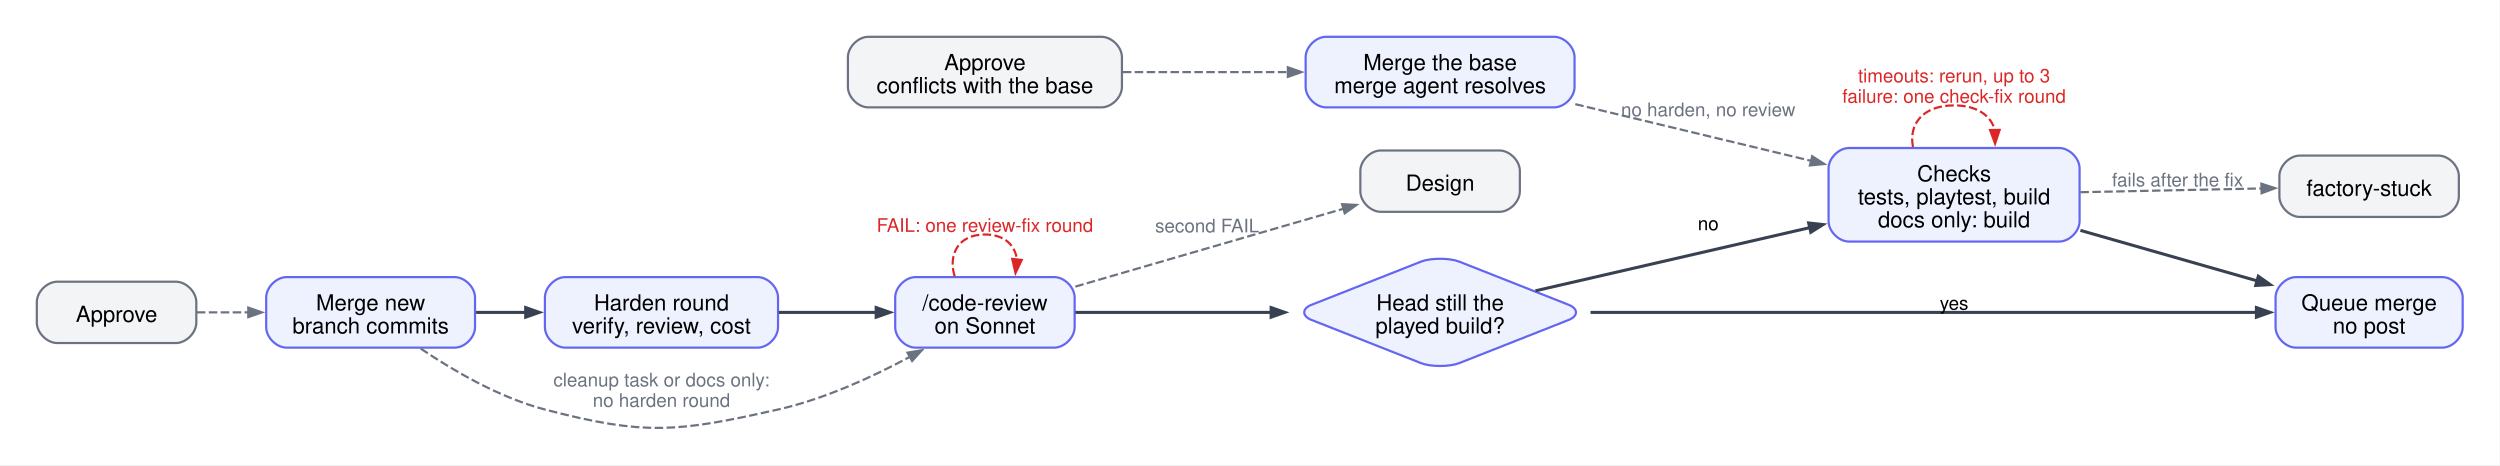
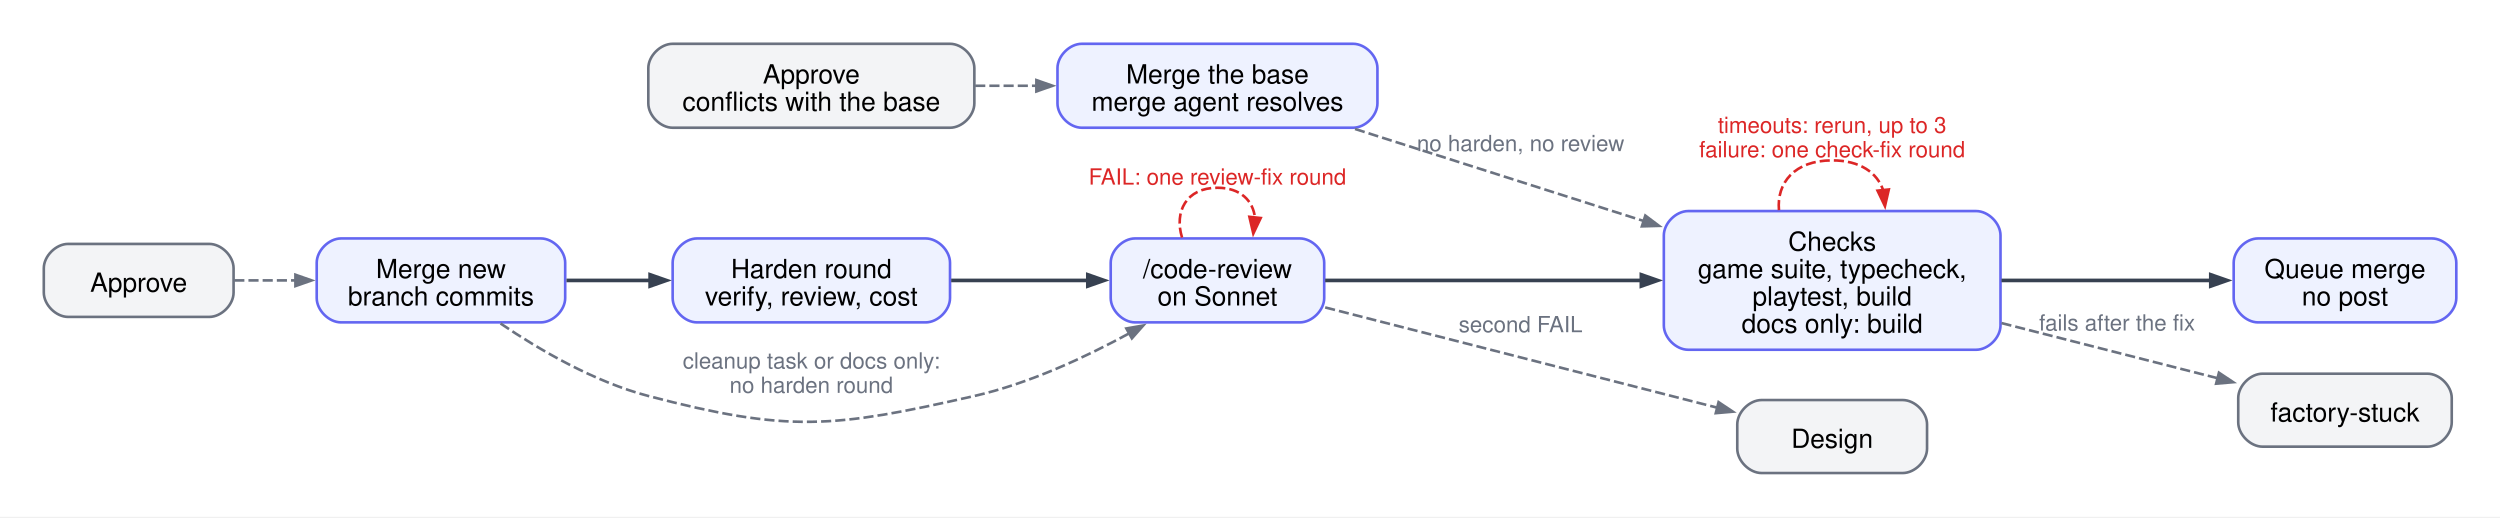
- <svg xmlns="http://www.w3.org/2000/svg" width="1467pt" height="273pt" viewBox="0.00 0.00 1467.00 273.00">
-   <g id="graph0" class="graph" transform="scale(1 1) rotate(0) translate(21.6 251.21)">
-     <polygon fill="white" stroke="none" points="-21.6,21.6 -21.6,-251.21 1445.1,-251.21 1445.1,21.6 -21.6,21.6" />
+ <svg xmlns="http://www.w3.org/2000/svg" width="1233pt" height="255pt" viewBox="0.00 0.00 1233.00 255.00">
+   <g id="graph0" class="graph" transform="scale(1 1) rotate(0) translate(21.6 233.3)">
+     <polygon fill="white" stroke="none" points="-21.6,21.6 -21.6,-233.3 1211.45,-233.3 1211.45,21.6 -21.6,21.6" />
    <g id="node1" class="node">
-       <path fill="#eef2ff" stroke="#6366f1" stroke-width="1.3" d="M245.15,-88.61C245.15,-88.61 146.6,-88.61 146.6,-88.61 140.6,-88.61 134.6,-82.61 134.6,-76.61 134.6,-76.61 134.6,-59.21 134.6,-59.21 134.6,-53.21 140.6,-47.21 146.6,-47.21 146.6,-47.21 245.15,-47.21 245.15,-47.21 251.15,-47.21 257.15,-53.21 257.15,-59.21 257.15,-59.21 257.15,-76.61 257.15,-76.61 257.15,-82.61 251.15,-88.61 245.15,-88.61" />
-       <text xml:space="preserve" text-anchor="middle" x="195.88" y="-69.06" font-family="Helvetica,sans-Serif" font-size="13.00">Merge new</text>
-       <text xml:space="preserve" text-anchor="middle" x="195.88" y="-55.56" font-family="Helvetica,sans-Serif" font-size="13.00">branch commits</text>
+       <path fill="#eef2ff" stroke="#6366f1" stroke-width="1.3" d="M245.15,-115.7C245.15,-115.7 146.6,-115.7 146.6,-115.7 140.6,-115.7 134.6,-109.7 134.6,-103.7 134.6,-103.7 134.6,-86.3 134.6,-86.3 134.6,-80.3 140.6,-74.3 146.6,-74.3 146.6,-74.3 245.15,-74.3 245.15,-74.3 251.15,-74.3 257.15,-80.3 257.15,-86.3 257.15,-86.3 257.15,-103.7 257.15,-103.7 257.15,-109.7 251.15,-115.7 245.15,-115.7" />
+       <text xml:space="preserve" text-anchor="middle" x="195.88" y="-96.15" font-family="Helvetica,sans-Serif" font-size="13.00">Merge new</text>
+       <text xml:space="preserve" text-anchor="middle" x="195.88" y="-82.65" font-family="Helvetica,sans-Serif" font-size="13.00">branch commits</text>
    </g>
    <g id="node2" class="node">
-       <path fill="#eef2ff" stroke="#6366f1" stroke-width="1.3" d="M422.95,-88.61C422.95,-88.61 310.15,-88.61 310.15,-88.61 304.15,-88.61 298.15,-82.61 298.15,-76.61 298.15,-76.61 298.15,-59.21 298.15,-59.21 298.15,-53.21 304.15,-47.21 310.15,-47.21 310.15,-47.21 422.95,-47.21 422.95,-47.21 428.95,-47.21 434.95,-53.21 434.95,-59.21 434.95,-59.21 434.95,-76.61 434.95,-76.61 434.95,-82.61 428.95,-88.61 422.95,-88.61" />
-       <text xml:space="preserve" text-anchor="middle" x="366.55" y="-69.06" font-family="Helvetica,sans-Serif" font-size="13.00">Harden round</text>
-       <text xml:space="preserve" text-anchor="middle" x="366.55" y="-55.56" font-family="Helvetica,sans-Serif" font-size="13.00">verify, review, cost</text>
+       <path fill="#eef2ff" stroke="#6366f1" stroke-width="1.3" d="M434.95,-115.7C434.95,-115.7 322.15,-115.7 322.15,-115.7 316.15,-115.7 310.15,-109.7 310.15,-103.7 310.15,-103.7 310.15,-86.3 310.15,-86.3 310.15,-80.3 316.15,-74.3 322.15,-74.3 322.15,-74.3 434.95,-74.3 434.95,-74.3 440.95,-74.3 446.95,-80.3 446.95,-86.3 446.95,-86.3 446.95,-103.7 446.95,-103.7 446.95,-109.7 440.95,-115.7 434.95,-115.7" />
+       <text xml:space="preserve" text-anchor="middle" x="378.55" y="-96.15" font-family="Helvetica,sans-Serif" font-size="13.00">Harden round</text>
+       <text xml:space="preserve" text-anchor="middle" x="378.55" y="-82.65" font-family="Helvetica,sans-Serif" font-size="13.00">verify, review, cost</text>
    </g>
    <g id="edge1" class="edge">
-       <path fill="none" stroke="#374151" stroke-width="1.8" d="M257.77,-67.91C267.26,-67.91 277.19,-67.91 287.01,-67.91" />
-       <polygon fill="#374151" stroke="#374151" stroke-width="1.8" points="286.87,-70.71 294.87,-67.91 286.87,-65.11 286.87,-70.71" />
+       <path fill="none" stroke="#374151" stroke-width="1.8" d="M257.79,-95C271.1,-95 285.36,-95 299.24,-95" />
+       <polygon fill="#374151" stroke="#374151" stroke-width="1.8" points="299.03,-97.8 307.03,-95 299.03,-92.2 299.03,-97.8" />
    </g>
    <g id="node3" class="node">
-       <path fill="#eef2ff" stroke="#6366f1" stroke-width="1.3" d="M597,-88.61C597,-88.61 515.7,-88.61 515.7,-88.61 509.7,-88.61 503.7,-82.61 503.7,-76.61 503.7,-76.61 503.7,-59.21 503.7,-59.21 503.7,-53.21 509.7,-47.21 515.7,-47.21 515.7,-47.21 597,-47.21 597,-47.21 603,-47.21 609,-53.21 609,-59.21 609,-59.21 609,-76.61 609,-76.61 609,-82.61 603,-88.61 597,-88.61" />
-       <text xml:space="preserve" text-anchor="middle" x="556.35" y="-69.06" font-family="Helvetica,sans-Serif" font-size="13.00">/code-review</text>
-       <text xml:space="preserve" text-anchor="middle" x="556.35" y="-55.56" font-family="Helvetica,sans-Serif" font-size="13.00">on Sonnet</text>
+       <path fill="#eef2ff" stroke="#6366f1" stroke-width="1.3" d="M619.5,-115.7C619.5,-115.7 538.2,-115.7 538.2,-115.7 532.2,-115.7 526.2,-109.7 526.2,-103.7 526.2,-103.7 526.2,-86.3 526.2,-86.3 526.2,-80.3 532.2,-74.3 538.2,-74.3 538.2,-74.3 619.5,-74.3 619.5,-74.3 625.5,-74.3 631.5,-80.3 631.5,-86.3 631.5,-86.3 631.5,-103.7 631.5,-103.7 631.5,-109.7 625.5,-115.7 619.5,-115.7" />
+       <text xml:space="preserve" text-anchor="middle" x="578.85" y="-96.15" font-family="Helvetica,sans-Serif" font-size="13.00">/code-review</text>
+       <text xml:space="preserve" text-anchor="middle" x="578.85" y="-82.65" font-family="Helvetica,sans-Serif" font-size="13.00">on Sonnet</text>
+     </g>
+     <g id="edge8" class="edge">
+       <path fill="none" stroke="#6b7280" stroke-width="1.3" stroke-dasharray="5,2" d="M225.27,-73.75C244.68,-60.61 271.61,-44.96 298.15,-38 367.28,-19.88 389.26,-22.16 458.95,-38 485.75,-44.09 513.57,-57.01 535.55,-69.01" />
+       <polygon fill="#6b7280" stroke="#6b7280" stroke-width="1.3" points="533.91,-71.3 542.26,-72.76 536.64,-66.41 533.91,-71.3" />
+       <text xml:space="preserve" text-anchor="middle" x="378.55" y="-51.55" font-family="Helvetica,sans-Serif" font-size="11.00" fill="#6b7280">cleanup task or docs only:</text>
+       <text xml:space="preserve" text-anchor="middle" x="378.55" y="-39.55" font-family="Helvetica,sans-Serif" font-size="11.00" fill="#6b7280">no harden round</text>
+     </g>
+     <g id="edge2" class="edge">
+       <path fill="none" stroke="#374151" stroke-width="1.8" d="M447.52,-95C469.38,-95 493.51,-95 514.99,-95" />
+       <polygon fill="#374151" stroke="#374151" stroke-width="1.8" points="514.91,-97.8 522.91,-95 514.91,-92.2 514.91,-97.8" />
+     </g>
+     <g id="edge6" class="edge">
+       <path fill="none" stroke="#dc2626" stroke-width="1.3" stroke-dasharray="5,2" d="M561.38,-116.15C557.49,-128.8 563.32,-140.7 578.85,-140.7 590.26,-140.7 596.43,-134.28 597.36,-125.86" />
+       <polygon fill="#dc2626" stroke="#dc2626" stroke-width="1.3" points="600.17,-125.77 596.53,-118.11 594.6,-126.36 600.17,-125.77" />
+       <text xml:space="preserve" text-anchor="middle" x="578.85" y="-142.25" font-family="Helvetica,sans-Serif" font-size="11.00" fill="#dc2626">FAIL: one review-fix round</text>
+     </g>
+     <g id="node4" class="node">
+       <path fill="#eef2ff" stroke="#6366f1" stroke-width="1.3" d="M953.05,-129.2C953.05,-129.2 811,-129.2 811,-129.2 805,-129.2 799,-123.2 799,-117.2 799,-117.2 799,-72.8 799,-72.8 799,-66.8 805,-60.8 811,-60.8 811,-60.8 953.05,-60.8 953.05,-60.8 959.05,-60.8 965.05,-66.8 965.05,-72.8 965.05,-72.8 965.05,-117.2 965.05,-117.2 965.05,-123.2 959.05,-129.2 953.05,-129.2" />
+       <text xml:space="preserve" text-anchor="middle" x="882.02" y="-109.65" font-family="Helvetica,sans-Serif" font-size="13.00">Checks</text>
+       <text xml:space="preserve" text-anchor="middle" x="882.02" y="-96.15" font-family="Helvetica,sans-Serif" font-size="13.00">game suite, typecheck,</text>
+       <text xml:space="preserve" text-anchor="middle" x="882.02" y="-82.65" font-family="Helvetica,sans-Serif" font-size="13.00">playtest, build</text>
+       <text xml:space="preserve" text-anchor="middle" x="882.02" y="-69.15" font-family="Helvetica,sans-Serif" font-size="13.00">docs only: build</text>
+     </g>
+     <g id="edge3" class="edge">
+       <path fill="none" stroke="#374151" stroke-width="1.8" d="M631.97,-95C674.89,-95 736.81,-95 788.18,-95" />
+       <polygon fill="#374151" stroke="#374151" stroke-width="1.8" points="787.91,-97.8 795.91,-95 787.91,-92.2 787.91,-97.8" />
+     </g>
+     <g id="node9" class="node">
+       <path fill="#f3f4f6" stroke="#6b7280" stroke-width="1.3" d="M916.82,-36C916.82,-36 847.22,-36 847.22,-36 841.22,-36 835.22,-30 835.22,-24 835.22,-24 835.22,-12 835.22,-12 835.22,-6 841.22,0 847.22,0 847.22,0 916.82,0 916.82,0 922.82,0 928.82,-6 928.82,-12 928.82,-12 928.82,-24 928.82,-24 928.82,-30 922.82,-36 916.82,-36" />
+       <text xml:space="preserve" text-anchor="middle" x="882.02" y="-12.4" font-family="Helvetica,sans-Serif" font-size="13.00">Design</text>
+     </g>
+     <g id="edge11" class="edge">
+       <path fill="none" stroke="#6b7280" stroke-width="1.3" stroke-dasharray="5,2" d="M631.97,-81.68C685.97,-67.87 770.05,-46.37 825.33,-32.24" />
+       <polygon fill="#6b7280" stroke="#6b7280" stroke-width="1.3" points="826,-34.96 833.06,-30.26 824.62,-29.53 826,-34.96" />
+       <text xml:space="preserve" text-anchor="middle" x="728.37" y="-69.45" font-family="Helvetica,sans-Serif" font-size="11.00" fill="#6b7280">second FAIL</text>
+     </g>
+     <g id="edge5" class="edge">
+       <path fill="none" stroke="#dc2626" stroke-width="1.3" stroke-dasharray="5,2" d="M855.78,-129.66C854.61,-143.06 863.36,-154.2 882.02,-154.2 895.88,-154.2 904.27,-148.06 907.2,-139.42" />
+       <polygon fill="#dc2626" stroke="#dc2626" stroke-width="1.3" points="909.96,-139.87 908.06,-131.62 904.4,-139.26 909.96,-139.87" />
+       <text xml:space="preserve" text-anchor="middle" x="882.02" y="-167.75" font-family="Helvetica,sans-Serif" font-size="11.00" fill="#dc2626">timeouts: rerun, up to 3</text>
+       <text xml:space="preserve" text-anchor="middle" x="882.02" y="-155.75" font-family="Helvetica,sans-Serif" font-size="11.00" fill="#dc2626">failure: one check-fix round</text>
+     </g>
+     <g id="node5" class="node">
+       <path fill="#eef2ff" stroke="#6366f1" stroke-width="1.3" d="M1177.85,-115.7C1177.85,-115.7 1092.05,-115.7 1092.05,-115.7 1086.05,-115.7 1080.05,-109.7 1080.05,-103.7 1080.05,-103.7 1080.05,-86.3 1080.05,-86.3 1080.05,-80.3 1086.05,-74.3 1092.05,-74.3 1092.05,-74.3 1177.85,-74.3 1177.85,-74.3 1183.85,-74.3 1189.85,-80.3 1189.85,-86.3 1189.85,-86.3 1189.85,-103.7 1189.85,-103.7 1189.85,-109.7 1183.85,-115.7 1177.85,-115.7" />
+       <text xml:space="preserve" text-anchor="middle" x="1134.95" y="-96.15" font-family="Helvetica,sans-Serif" font-size="13.00">Queue merge</text>
+       <text xml:space="preserve" text-anchor="middle" x="1134.95" y="-82.65" font-family="Helvetica,sans-Serif" font-size="13.00">no post</text>
+     </g>
+     <g id="edge4" class="edge">
+       <path fill="none" stroke="#374151" stroke-width="1.8" d="M965.53,-95C999.16,-95 1037.46,-95 1069.04,-95" />
+       <polygon fill="#374151" stroke="#374151" stroke-width="1.8" points="1068.75,-97.8 1076.75,-95 1068.75,-92.2 1068.75,-97.8" />
+     </g>
+     <g id="node10" class="node">
+       <path fill="#f3f4f6" stroke="#6b7280" stroke-width="1.3" d="M1175.6,-49C1175.6,-49 1094.3,-49 1094.3,-49 1088.3,-49 1082.3,-43 1082.3,-37 1082.3,-37 1082.3,-25 1082.3,-25 1082.3,-19 1088.3,-13 1094.3,-13 1094.3,-13 1175.6,-13 1175.6,-13 1181.6,-13 1187.6,-19 1187.6,-25 1187.6,-25 1187.6,-37 1187.6,-37 1187.6,-43 1181.6,-49 1175.6,-49" />
+       <text xml:space="preserve" text-anchor="middle" x="1134.95" y="-25.4" font-family="Helvetica,sans-Serif" font-size="13.00">factory-stuck</text>
+     </g>
+     <g id="edge12" class="edge">
+       <path fill="none" stroke="#6b7280" stroke-width="1.3" stroke-dasharray="5,2" d="M965.53,-73.96C1000.38,-65.07 1040.25,-54.9 1072.44,-46.69" />
+       <polygon fill="#6b7280" stroke="#6b7280" stroke-width="1.3" points="1072.78,-49.49 1079.83,-44.8 1071.39,-44.07 1072.78,-49.49" />
+       <text xml:space="preserve" text-anchor="middle" x="1022.55" y="-70.28" font-family="Helvetica,sans-Serif" font-size="11.00" fill="#6b7280">fails after the fix</text>
+     </g>
+     <g id="node6" class="node">
+       <path fill="#f3f4f6" stroke="#6b7280" stroke-width="1.3" d="M81.6,-113C81.6,-113 12,-113 12,-113 6,-113 0,-107 0,-101 0,-101 0,-89 0,-89 0,-83 6,-77 12,-77 12,-77 81.6,-77 81.6,-77 87.6,-77 93.6,-83 93.6,-89 93.6,-89 93.6,-101 93.6,-101 93.6,-107 87.6,-113 81.6,-113" />
+       <text xml:space="preserve" text-anchor="middle" x="46.8" y="-89.4" font-family="Helvetica,sans-Serif" font-size="13.00">Approve</text>
+     </g>
+     <g id="edge7" class="edge">
+       <path fill="none" stroke="#6b7280" stroke-width="1.3" stroke-dasharray="5,2" d="M93.93,-95C103.57,-95 113.94,-95 124.24,-95" />
+       <polygon fill="#6b7280" stroke="#6b7280" stroke-width="1.3" points="124.1,-97.8 132.1,-95 124.1,-92.2 124.1,-97.8" />
+     </g>
+     <g id="node7" class="node">
+       <path fill="#f3f4f6" stroke="#6b7280" stroke-width="1.3" d="M446.95,-211.7C446.95,-211.7 310.15,-211.7 310.15,-211.7 304.15,-211.7 298.15,-205.7 298.15,-199.7 298.15,-199.7 298.15,-182.3 298.15,-182.3 298.15,-176.3 304.15,-170.3 310.15,-170.3 310.15,-170.3 446.95,-170.3 446.95,-170.3 452.95,-170.3 458.95,-176.3 458.95,-182.3 458.95,-182.3 458.95,-199.7 458.95,-199.7 458.95,-205.7 452.95,-211.7 446.95,-211.7" />
+       <text xml:space="preserve" text-anchor="middle" x="378.55" y="-192.15" font-family="Helvetica,sans-Serif" font-size="13.00">Approve</text>
+       <text xml:space="preserve" text-anchor="middle" x="378.55" y="-178.65" font-family="Helvetica,sans-Serif" font-size="13.00">conflicts with the base</text>
+     </g>
+     <g id="node8" class="node">
+       <path fill="#eef2ff" stroke="#6366f1" stroke-width="1.3" d="M645.75,-211.7C645.75,-211.7 511.95,-211.7 511.95,-211.7 505.95,-211.7 499.95,-205.7 499.95,-199.7 499.95,-199.7 499.95,-182.3 499.95,-182.3 499.95,-176.3 505.95,-170.3 511.95,-170.3 511.95,-170.3 645.75,-170.3 645.75,-170.3 651.75,-170.3 657.75,-176.3 657.75,-182.3 657.75,-182.3 657.75,-199.7 657.75,-199.7 657.75,-205.7 651.75,-211.7 645.75,-211.7" />
+       <text xml:space="preserve" text-anchor="middle" x="578.85" y="-192.15" font-family="Helvetica,sans-Serif" font-size="13.00">Merge the base</text>
+       <text xml:space="preserve" text-anchor="middle" x="578.85" y="-178.65" font-family="Helvetica,sans-Serif" font-size="13.00">merge agent resolves</text>
+     </g>
+     <g id="edge9" class="edge">
+       <path fill="none" stroke="#6b7280" stroke-width="1.3" stroke-dasharray="5,2" d="M459.35,-191C469.38,-191 479.69,-191 489.84,-191" />
+       <polygon fill="#6b7280" stroke="#6b7280" stroke-width="1.3" points="489.54,-193.8 497.54,-191 489.54,-188.2 489.54,-193.8" />
    </g>
    <g id="edge10" class="edge">
-       <path fill="none" stroke="#6b7280" stroke-width="1.3" stroke-dasharray="5,2" d="M225.27,-46.66C244.68,-33.52 271.61,-17.87 298.15,-10.91 356.96,4.5 375.63,2.42 434.95,-10.91 462.04,-17 490.2,-29.91 512.47,-41.91" />
-       <polygon fill="#6b7280" stroke="#6b7280" stroke-width="1.3" points="510.93,-44.26 519.29,-45.67 513.64,-39.36 510.93,-44.26" />
-       <text xml:space="preserve" text-anchor="middle" x="366.55" y="-24.46" font-family="Helvetica,sans-Serif" font-size="11.00" fill="#6b7280">cleanup task or docs only:</text>
-       <text xml:space="preserve" text-anchor="middle" x="366.55" y="-12.46" font-family="Helvetica,sans-Serif" font-size="11.00" fill="#6b7280">no harden round</text>
-     </g>
-     <g id="edge2" class="edge">
-       <path fill="none" stroke="#374151" stroke-width="1.8" d="M435.35,-67.91C454.06,-67.91 474.27,-67.91 492.67,-67.91" />
-       <polygon fill="#374151" stroke="#374151" stroke-width="1.8" points="492.55,-70.71 500.55,-67.91 492.55,-65.11 492.55,-70.71" />
-     </g>
-     <g id="edge8" class="edge">
-       <path fill="none" stroke="#dc2626" stroke-width="1.3" stroke-dasharray="5,2" d="M538.61,-89.06C534.67,-101.71 540.58,-113.61 556.35,-113.61 567.93,-113.61 574.19,-107.19 575.14,-98.77" />
-       <polygon fill="#dc2626" stroke="#dc2626" stroke-width="1.3" points="577.95,-98.67 574.3,-91.02 572.38,-99.28 577.95,-98.67" />
-       <text xml:space="preserve" text-anchor="middle" x="556.35" y="-115.16" font-family="Helvetica,sans-Serif" font-size="11.00" fill="#dc2626">FAIL: one review-fix round</text>
-     </g>
-     <g id="node4" class="node">
-       <path fill="#eef2ff" stroke="#6366f1" stroke-width="1.3" d="M812.29,-97.71C812.29,-97.71 747.91,-72.31 747.91,-72.31 742.33,-70.11 742.33,-65.71 747.91,-63.51 747.91,-63.51 812.29,-38.11 812.29,-38.11 817.87,-35.91 829.03,-35.91 834.61,-38.11 834.61,-38.11 898.99,-63.51 898.99,-63.51 904.57,-65.71 904.57,-70.11 898.99,-72.31 898.99,-72.31 834.61,-97.71 834.61,-97.71 829.03,-99.91 817.87,-99.91 812.29,-97.71" />
-       <text xml:space="preserve" text-anchor="middle" x="823.45" y="-69.06" font-family="Helvetica,sans-Serif" font-size="13.00">Head still the</text>
-       <text xml:space="preserve" text-anchor="middle" x="823.45" y="-55.56" font-family="Helvetica,sans-Serif" font-size="13.00">played build?</text>
-     </g>
-     <g id="edge3" class="edge">
-       <path fill="none" stroke="#374151" stroke-width="1.8" d="M609.41,-67.91C642.21,-67.91 685.61,-67.91 724.66,-67.91" />
-       <polygon fill="#374151" stroke="#374151" stroke-width="1.8" points="724.3,-70.71 732.3,-67.91 724.3,-65.11 724.3,-70.71" />
-     </g>
-     <g id="node10" class="node">
-       <path fill="#f3f4f6" stroke="#6b7280" stroke-width="1.3" d="M858.25,-162.91C858.25,-162.91 788.65,-162.91 788.65,-162.91 782.65,-162.91 776.65,-156.91 776.65,-150.91 776.65,-150.91 776.65,-138.91 776.65,-138.91 776.65,-132.91 782.65,-126.91 788.65,-126.91 788.65,-126.91 858.25,-126.91 858.25,-126.91 864.25,-126.91 870.25,-132.91 870.25,-138.91 870.25,-138.91 870.25,-150.91 870.25,-150.91 870.25,-156.91 864.25,-162.91 858.25,-162.91" />
-       <text xml:space="preserve" text-anchor="middle" x="823.45" y="-139.31" font-family="Helvetica,sans-Serif" font-size="13.00">Design</text>
-     </g>
-     <g id="edge13" class="edge">
-       <path fill="none" stroke="#6b7280" stroke-width="1.3" stroke-dasharray="5,2" d="M609.41,-83.03C654.83,-96.22 720.56,-115.31 766.97,-128.79" />
-       <polygon fill="#6b7280" stroke="#6b7280" stroke-width="1.3" points="765.92,-131.41 774.38,-130.95 767.48,-126.03 765.92,-131.41" />
-       <text xml:space="preserve" text-anchor="middle" x="686.75" y="-114.86" font-family="Helvetica,sans-Serif" font-size="11.00" fill="#6b7280">second FAIL</text>
-     </g>
-     <g id="node5" class="node">
-       <path fill="#eef2ff" stroke="#6366f1" stroke-width="1.3" d="M1186.7,-164.36C1186.7,-164.36 1063.4,-164.36 1063.4,-164.36 1057.4,-164.36 1051.4,-158.36 1051.4,-152.36 1051.4,-152.36 1051.4,-121.46 1051.4,-121.46 1051.4,-115.46 1057.4,-109.46 1063.4,-109.46 1063.4,-109.46 1186.7,-109.46 1186.7,-109.46 1192.7,-109.46 1198.7,-115.46 1198.7,-121.46 1198.7,-121.46 1198.7,-152.36 1198.7,-152.36 1198.7,-158.36 1192.7,-164.36 1186.7,-164.36" />
-       <text xml:space="preserve" text-anchor="middle" x="1125.05" y="-144.81" font-family="Helvetica,sans-Serif" font-size="13.00">Checks</text>
-       <text xml:space="preserve" text-anchor="middle" x="1125.05" y="-131.31" font-family="Helvetica,sans-Serif" font-size="13.00">tests, playtest, build</text>
-       <text xml:space="preserve" text-anchor="middle" x="1125.05" y="-117.81" font-family="Helvetica,sans-Serif" font-size="13.00">docs only: build</text>
-     </g>
-     <g id="edge5" class="edge">
-       <path fill="none" stroke="#374151" stroke-width="1.8" d="M879.4,-80.57C924.44,-90.94 988.92,-105.79 1040.37,-117.64" />
-       <polygon fill="#374151" stroke="#374151" stroke-width="1.8" points="1039.73,-120.36 1048.16,-119.43 1040.99,-114.91 1039.73,-120.36" />
-       <text xml:space="preserve" text-anchor="middle" x="980.78" y="-116.14" font-family="Helvetica,sans-Serif" font-size="11.00">no</text>
-     </g>
-     <g id="node6" class="node">
-       <path fill="#eef2ff" stroke="#6366f1" stroke-width="1.3" d="M1411.5,-88.61C1411.5,-88.61 1325.7,-88.61 1325.7,-88.61 1319.7,-88.61 1313.7,-82.61 1313.7,-76.61 1313.7,-76.61 1313.7,-59.21 1313.7,-59.21 1313.7,-53.21 1319.7,-47.21 1325.7,-47.21 1325.7,-47.21 1411.5,-47.21 1411.5,-47.21 1417.5,-47.21 1423.5,-53.21 1423.5,-59.21 1423.5,-59.21 1423.5,-76.61 1423.5,-76.61 1423.5,-82.61 1417.5,-88.61 1411.5,-88.61" />
-       <text xml:space="preserve" text-anchor="middle" x="1368.6" y="-69.06" font-family="Helvetica,sans-Serif" font-size="13.00">Queue merge</text>
-       <text xml:space="preserve" text-anchor="middle" x="1368.6" y="-55.56" font-family="Helvetica,sans-Serif" font-size="13.00">no post</text>
-     </g>
-     <g id="edge4" class="edge">
-       <path fill="none" stroke="#374151" stroke-width="1.8" d="M911.72,-67.91C1020.83,-67.91 1205.1,-67.91 1302.59,-67.91" />
-       <polygon fill="#374151" stroke="#374151" stroke-width="1.8" points="1302.46,-70.71 1310.46,-67.91 1302.46,-65.11 1302.46,-70.71" />
-       <text xml:space="preserve" text-anchor="middle" x="1125.05" y="-69.46" font-family="Helvetica,sans-Serif" font-size="11.00">yes</text>
-     </g>
-     <g id="edge7" class="edge">
-       <path fill="none" stroke="#dc2626" stroke-width="1.3" stroke-dasharray="5,2" d="M1100.95,-164.97C1098.32,-177.99 1106.35,-189.36 1125.05,-189.36 1138.78,-189.36 1146.76,-183.23 1148.99,-174.81" />
-       <polygon fill="#dc2626" stroke="#dc2626" stroke-width="1.3" points="1151.79,-174.98 1149.12,-166.94 1146.19,-174.89 1151.79,-174.98" />
-       <text xml:space="preserve" text-anchor="middle" x="1125.05" y="-202.91" font-family="Helvetica,sans-Serif" font-size="11.00" fill="#dc2626">timeouts: rerun, up to 3</text>
-       <text xml:space="preserve" text-anchor="middle" x="1125.05" y="-190.91" font-family="Helvetica,sans-Serif" font-size="11.00" fill="#dc2626">failure: one check-fix round</text>
-     </g>
-     <g id="edge6" class="edge">
-       <path fill="none" stroke="#374151" stroke-width="1.8" d="M1199.18,-116.02C1232.26,-106.57 1271.01,-95.5 1303,-86.36" />
-       <polygon fill="#374151" stroke="#374151" stroke-width="1.8" points="1303.59,-89.11 1310.52,-84.22 1302.06,-83.72 1303.59,-89.11" />
-     </g>
-     <g id="node11" class="node">
-       <path fill="#f3f4f6" stroke="#6b7280" stroke-width="1.3" d="M1409.25,-159.91C1409.25,-159.91 1327.95,-159.91 1327.95,-159.91 1321.95,-159.91 1315.95,-153.91 1315.95,-147.91 1315.95,-147.91 1315.95,-135.91 1315.95,-135.91 1315.95,-129.91 1321.95,-123.91 1327.95,-123.91 1327.95,-123.91 1409.25,-123.91 1409.25,-123.91 1415.25,-123.91 1421.25,-129.91 1421.25,-135.91 1421.25,-135.91 1421.25,-147.91 1421.25,-147.91 1421.25,-153.91 1415.25,-159.91 1409.25,-159.91" />
-       <text xml:space="preserve" text-anchor="middle" x="1368.6" y="-136.31" font-family="Helvetica,sans-Serif" font-size="13.00">factory-stuck</text>
-     </g>
-     <g id="edge14" class="edge">
-       <path fill="none" stroke="#6b7280" stroke-width="1.3" stroke-dasharray="5,2" d="M1199.18,-138.42C1233.15,-139.13 1273.12,-139.95 1305.6,-140.63" />
-       <polygon fill="#6b7280" stroke="#6b7280" stroke-width="1.3" points="1305.39,-143.42 1313.45,-140.79 1305.51,-137.82 1305.39,-143.42" />
-       <text xml:space="preserve" text-anchor="middle" x="1256.2" y="-141.84" font-family="Helvetica,sans-Serif" font-size="11.00" fill="#6b7280">fails after the fix</text>
-     </g>
-     <g id="node7" class="node">
-       <path fill="#f3f4f6" stroke="#6b7280" stroke-width="1.3" d="M81.6,-85.91C81.6,-85.91 12,-85.91 12,-85.91 6,-85.91 0,-79.91 0,-73.91 0,-73.91 0,-61.91 0,-61.91 0,-55.91 6,-49.91 12,-49.91 12,-49.91 81.6,-49.91 81.6,-49.91 87.6,-49.91 93.6,-55.91 93.6,-61.91 93.6,-61.91 93.6,-73.91 93.6,-73.91 93.6,-79.91 87.6,-85.91 81.6,-85.91" />
-       <text xml:space="preserve" text-anchor="middle" x="46.8" y="-62.31" font-family="Helvetica,sans-Serif" font-size="13.00">Approve</text>
-     </g>
-     <g id="edge9" class="edge">
-       <path fill="none" stroke="#6b7280" stroke-width="1.3" stroke-dasharray="5,2" d="M93.93,-67.91C103.57,-67.91 113.94,-67.91 124.24,-67.91" />
-       <polygon fill="#6b7280" stroke="#6b7280" stroke-width="1.3" points="124.1,-70.71 132.1,-67.91 124.1,-65.11 124.1,-70.71" />
-     </g>
-     <g id="node8" class="node">
-       <path fill="#f3f4f6" stroke="#6b7280" stroke-width="1.3" d="M624.75,-229.61C624.75,-229.61 487.95,-229.61 487.95,-229.61 481.95,-229.61 475.95,-223.61 475.95,-217.61 475.95,-217.61 475.95,-200.21 475.95,-200.21 475.95,-194.21 481.95,-188.21 487.95,-188.21 487.95,-188.21 624.75,-188.21 624.75,-188.21 630.75,-188.21 636.75,-194.21 636.75,-200.21 636.75,-200.21 636.75,-217.61 636.75,-217.61 636.75,-223.61 630.75,-229.61 624.75,-229.61" />
-       <text xml:space="preserve" text-anchor="middle" x="556.35" y="-210.06" font-family="Helvetica,sans-Serif" font-size="13.00">Approve</text>
-       <text xml:space="preserve" text-anchor="middle" x="556.35" y="-196.56" font-family="Helvetica,sans-Serif" font-size="13.00">conflicts with the base</text>
-     </g>
-     <g id="node9" class="node">
-       <path fill="#eef2ff" stroke="#6366f1" stroke-width="1.3" d="M890.35,-229.61C890.35,-229.61 756.55,-229.61 756.55,-229.61 750.55,-229.61 744.55,-223.61 744.55,-217.61 744.55,-217.61 744.55,-200.21 744.55,-200.21 744.55,-194.21 750.55,-188.21 756.55,-188.21 756.55,-188.21 890.35,-188.21 890.35,-188.21 896.35,-188.21 902.35,-194.21 902.35,-200.21 902.35,-200.21 902.35,-217.61 902.35,-217.61 902.35,-223.61 896.35,-229.61 890.35,-229.61" />
-       <text xml:space="preserve" text-anchor="middle" x="823.45" y="-210.06" font-family="Helvetica,sans-Serif" font-size="13.00">Merge the base</text>
-       <text xml:space="preserve" text-anchor="middle" x="823.45" y="-196.56" font-family="Helvetica,sans-Serif" font-size="13.00">merge agent resolves</text>
-     </g>
-     <g id="edge11" class="edge">
-       <path fill="none" stroke="#6b7280" stroke-width="1.3" stroke-dasharray="5,2" d="M637.25,-208.91C667.92,-208.91 703.08,-208.91 734.47,-208.91" />
-       <polygon fill="#6b7280" stroke="#6b7280" stroke-width="1.3" points="734.12,-211.71 742.12,-208.91 734.12,-206.11 734.12,-211.71" />
-     </g>
-     <g id="edge12" class="edge">
-       <path fill="none" stroke="#6b7280" stroke-width="1.3" stroke-dasharray="5,2" d="M902.78,-190.09C945.33,-179.86 997.93,-167.22 1041.17,-156.83" />
-       <polygon fill="#6b7280" stroke="#6b7280" stroke-width="1.3" points="1041.78,-159.56 1048.9,-154.97 1040.47,-154.12 1041.78,-159.56" />
-       <text xml:space="preserve" text-anchor="middle" x="980.78" y="-183.03" font-family="Helvetica,sans-Serif" font-size="11.00" fill="#6b7280">no harden, no review</text>
+       <path fill="none" stroke="#6b7280" stroke-width="1.3" stroke-dasharray="5,2" d="M646.69,-169.69C688.6,-156.34 743.2,-138.93 789.15,-124.28" />
+       <polygon fill="#6b7280" stroke="#6b7280" stroke-width="1.3" points="789.87,-126.99 796.64,-121.9 788.17,-121.66 789.87,-126.99" />
+       <text xml:space="preserve" text-anchor="middle" x="728.37" y="-158.76" font-family="Helvetica,sans-Serif" font-size="11.00" fill="#6b7280">no harden, no review</text>
    </g>
  </g>
</svg>
